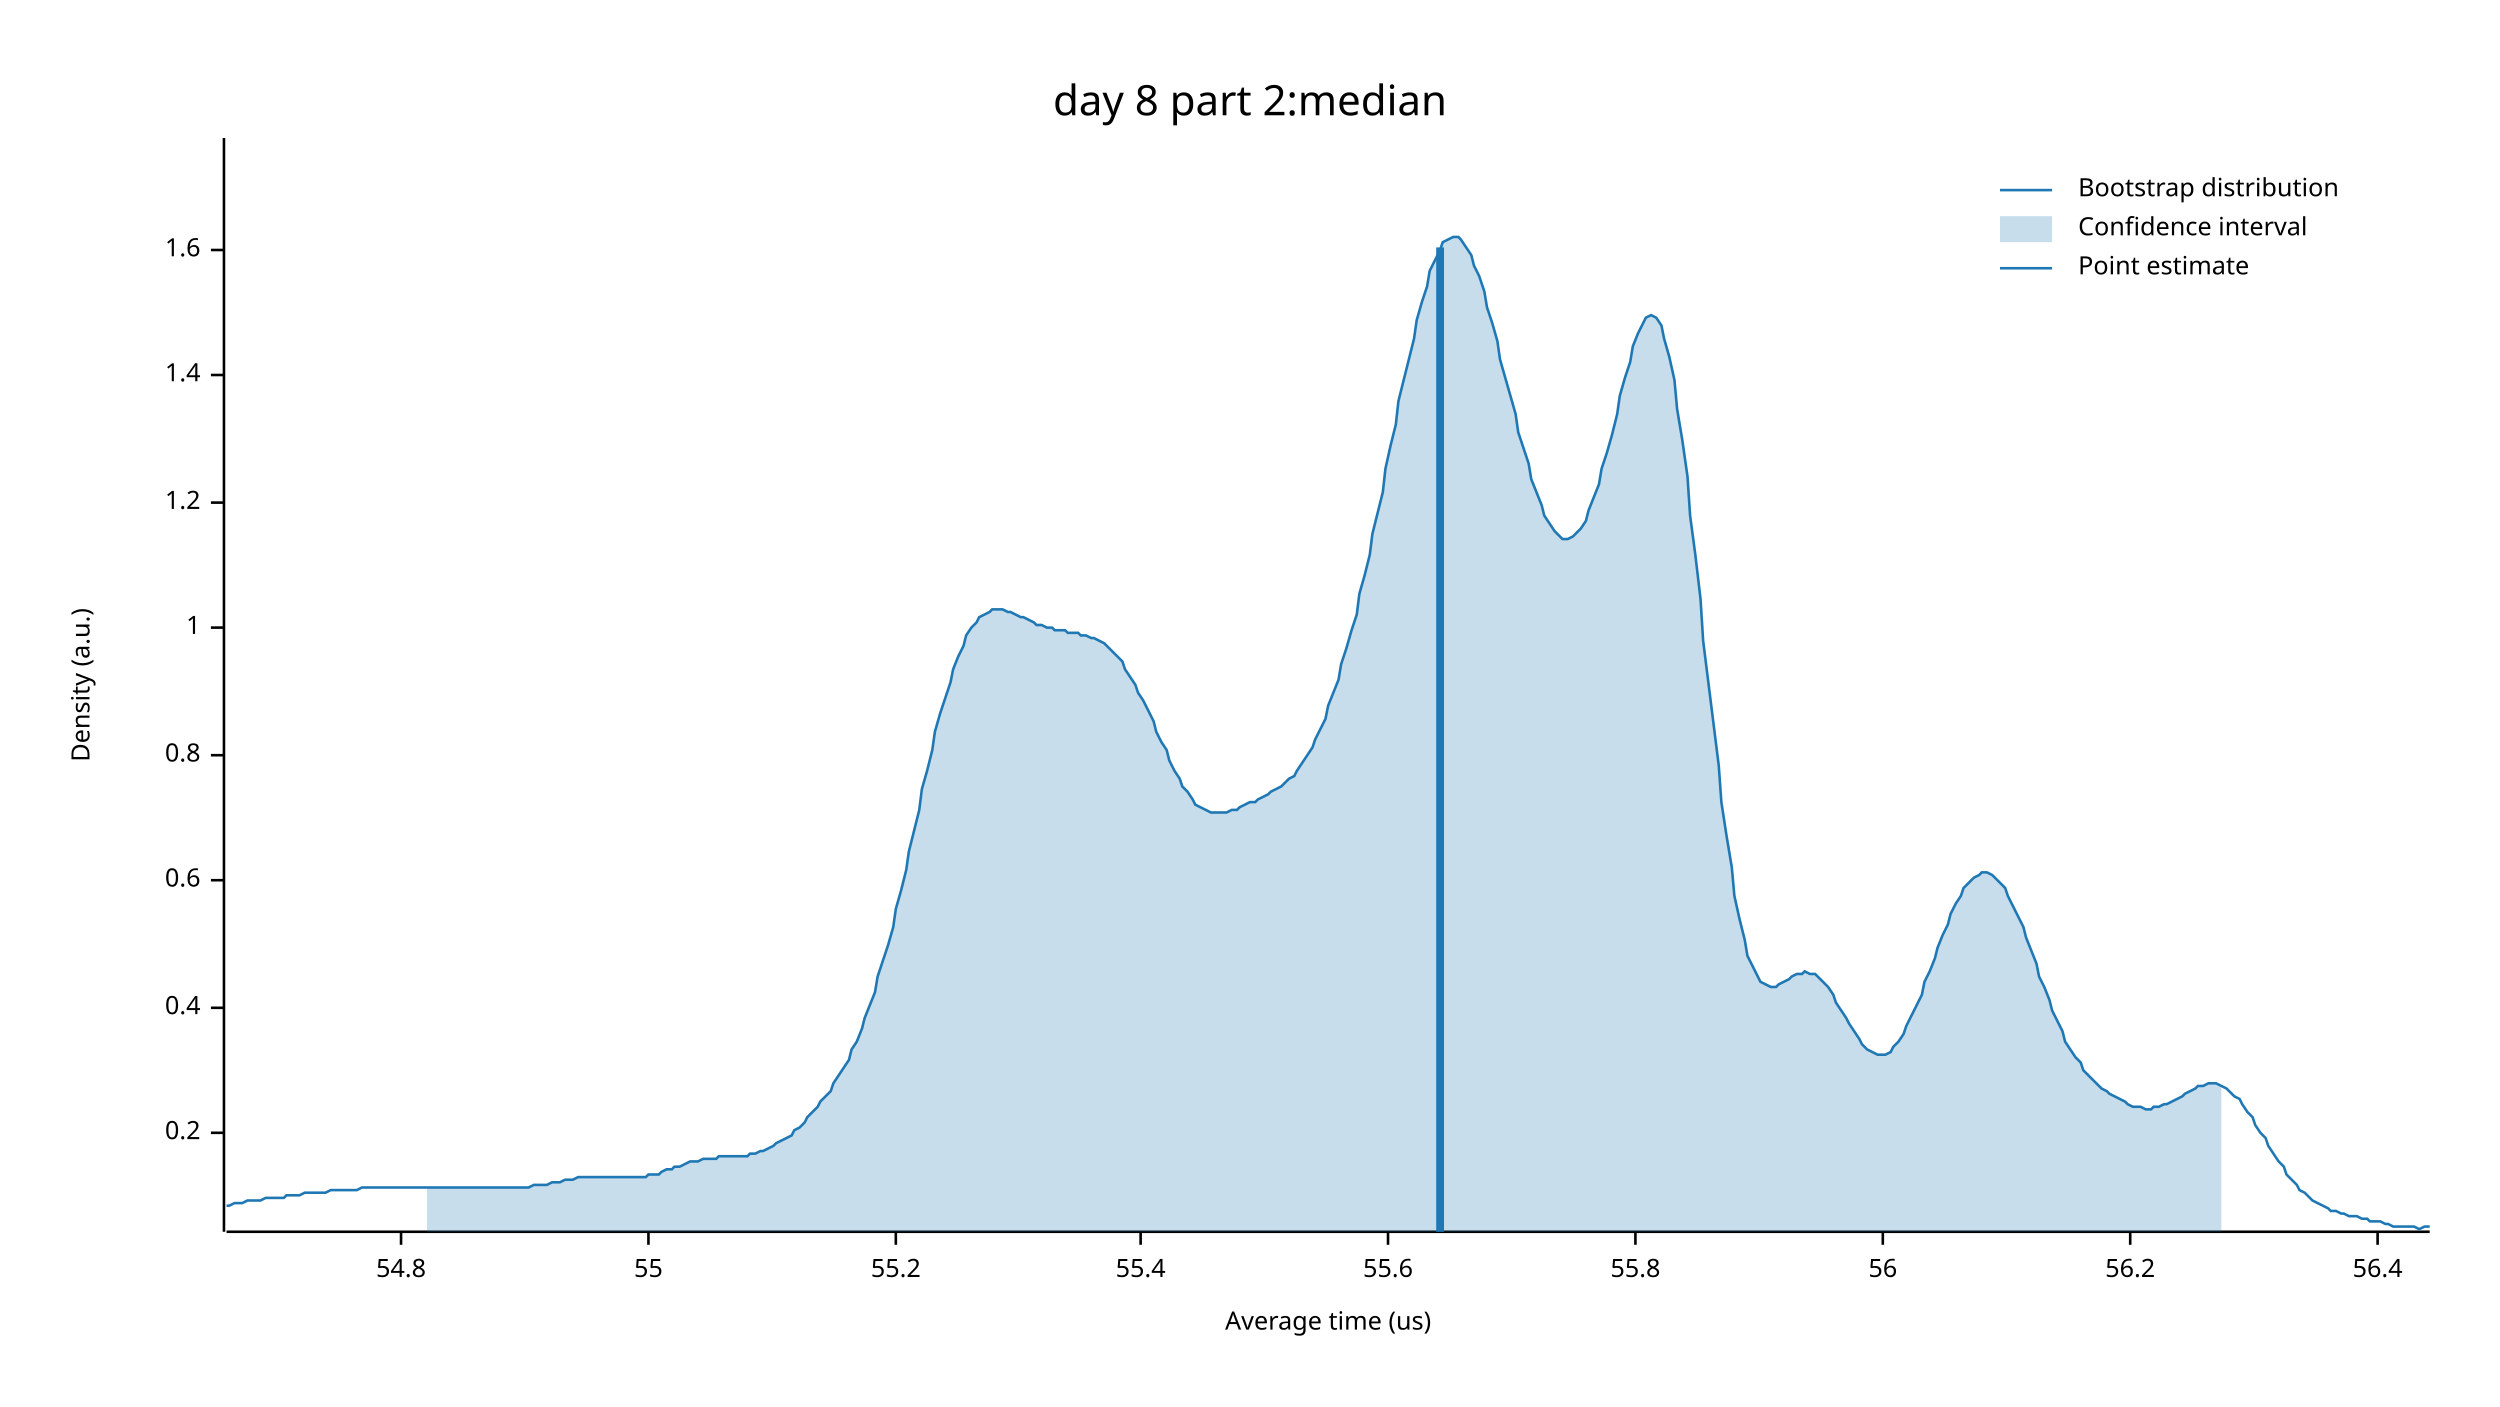
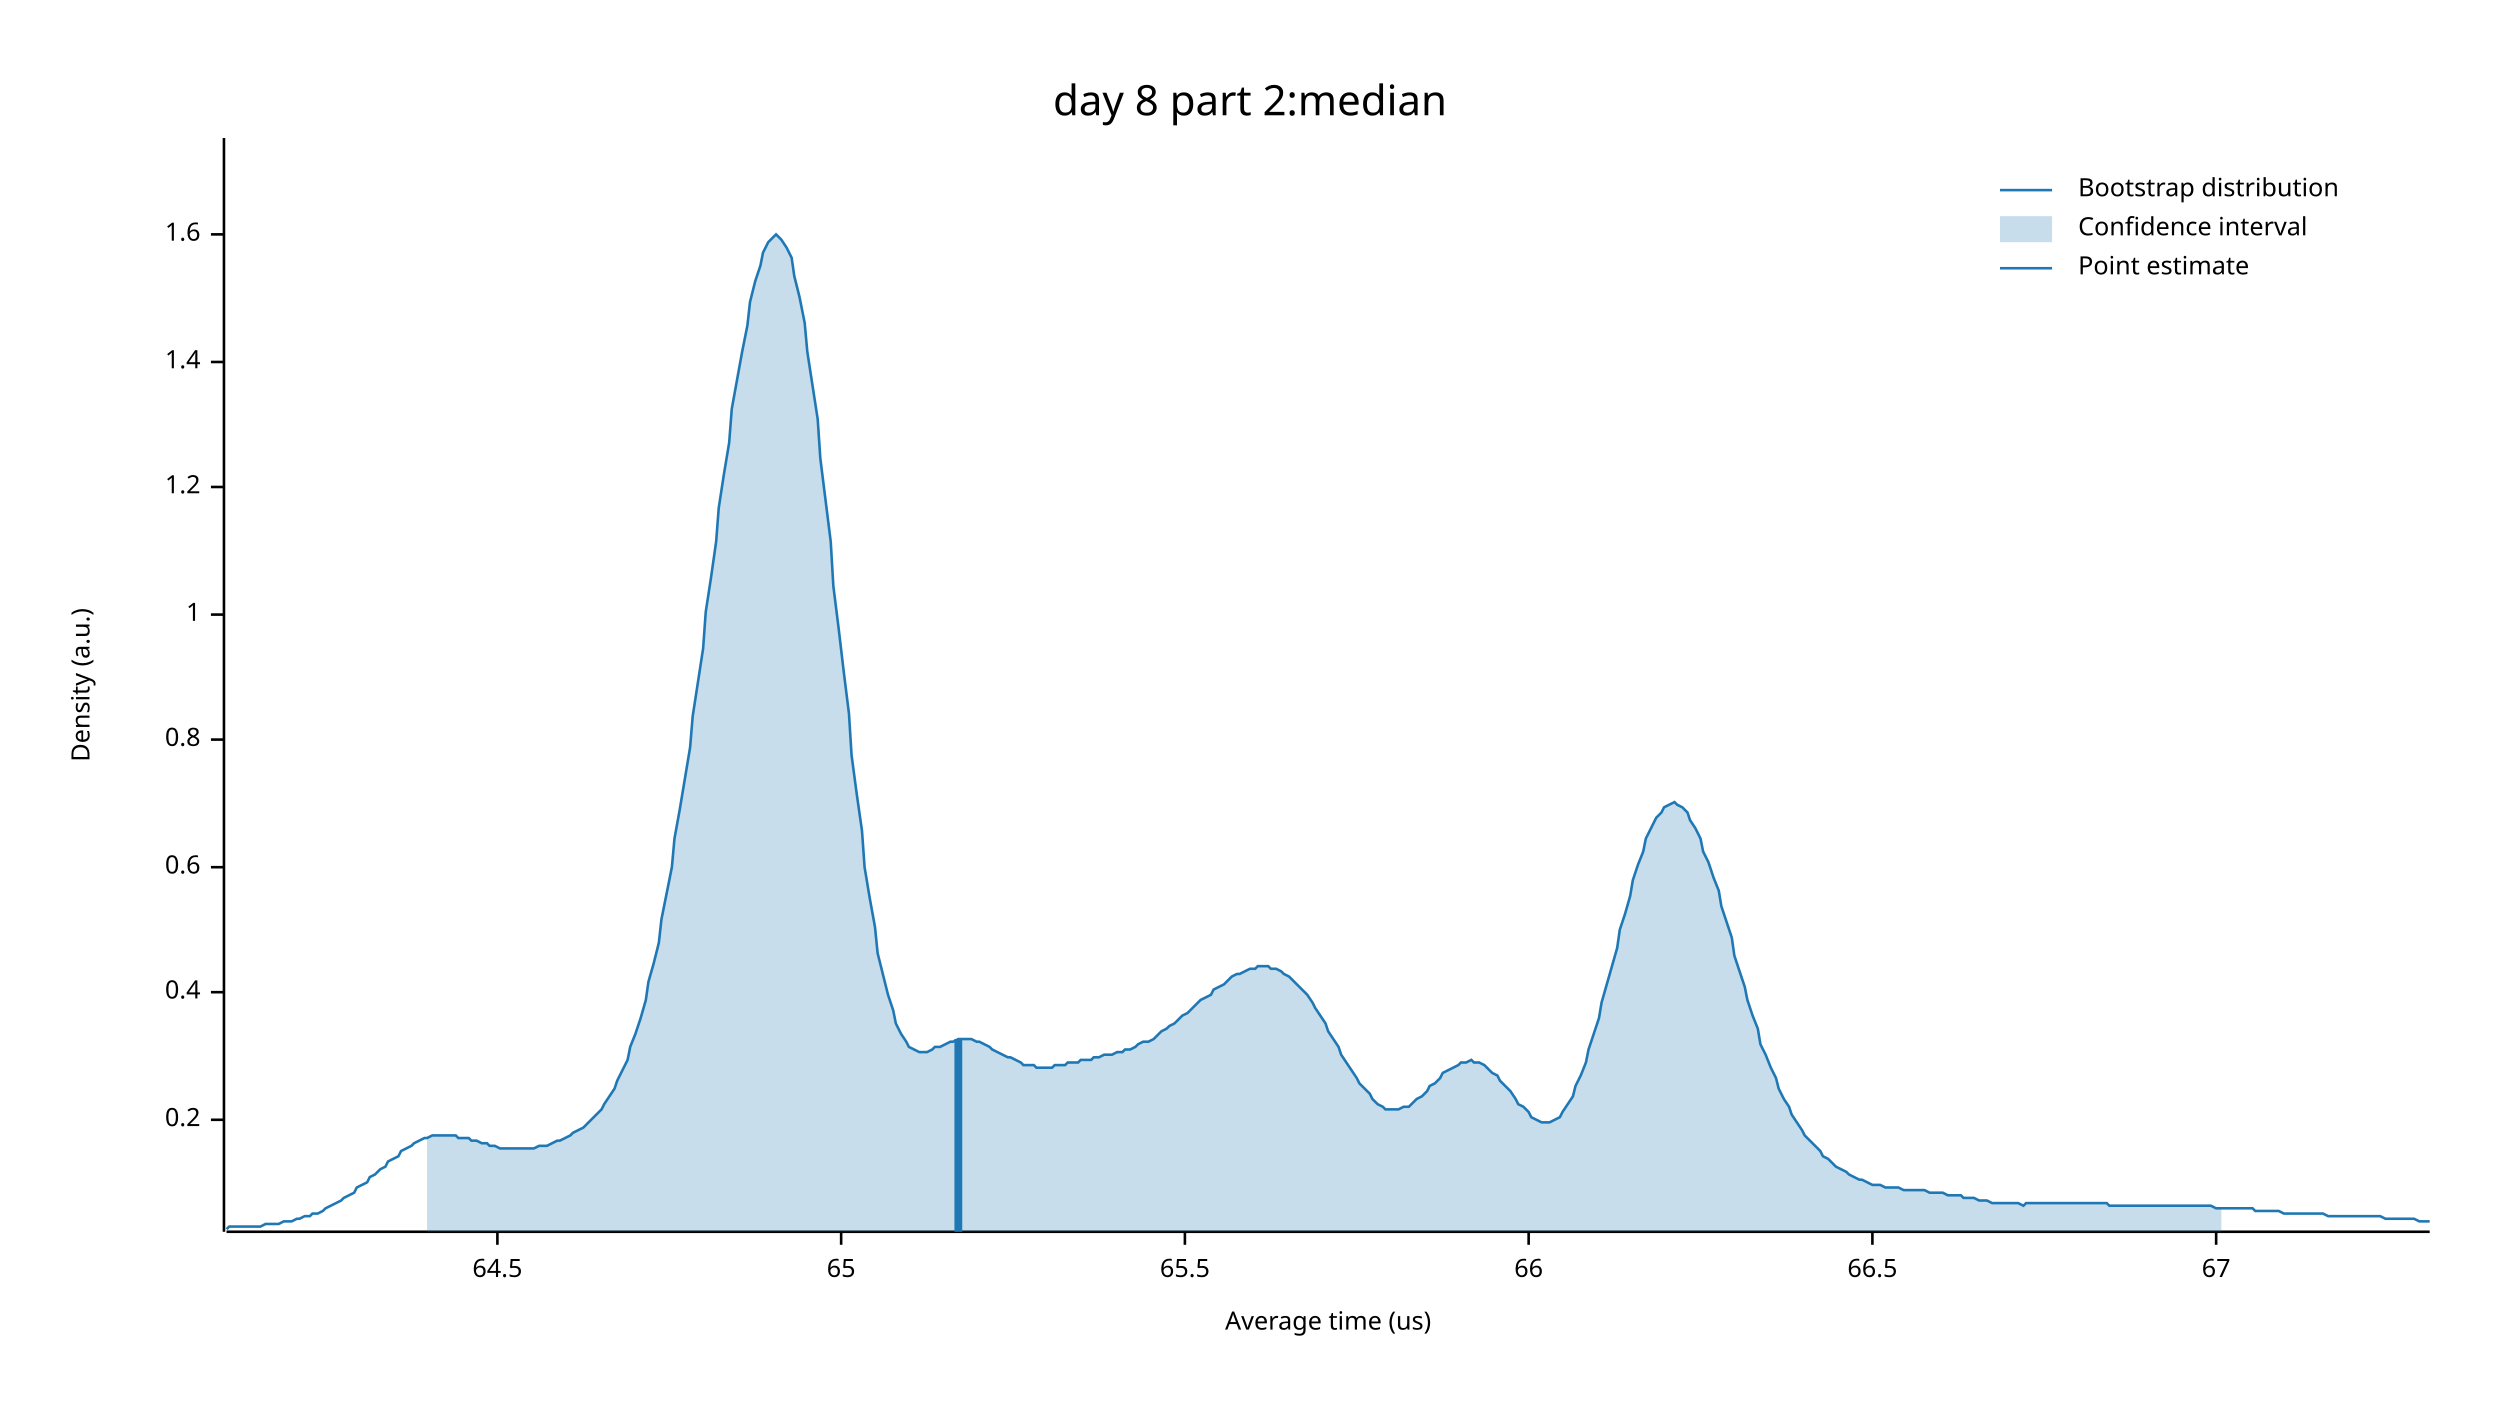
<svg xmlns="http://www.w3.org/2000/svg" width="960" height="540" viewBox="0 0 960 540">
  <text x="480" y="32" dy="0.76em" text-anchor="middle" font-family="sans-serif" font-size="16.129" opacity="1" fill="#000000">
day 8 part 2:median
</text>
  <text x="27" y="263" dy="0.76em" text-anchor="middle" font-family="sans-serif" font-size="9.677" opacity="1" fill="#000000" transform="rotate(270, 27, 263)">
Density (a.u.)
</text>
  <text x="510" y="513" dy="-0.5ex" text-anchor="middle" font-family="sans-serif" font-size="9.677" opacity="1" fill="#000000">
Average time (us)
</text>
  <polyline fill="none" opacity="1" stroke="#000000" stroke-width="1" points="86,53 86,473 " />
-   <text x="77" y="435" dy="0.5ex" text-anchor="end" font-family="sans-serif" font-size="9.677" opacity="1" fill="#000000">
+   <text x="77" y="430" dy="0.5ex" text-anchor="end" font-family="sans-serif" font-size="9.677" opacity="1" fill="#000000">
0.2
</text>
-   <polyline fill="none" opacity="1" stroke="#000000" stroke-width="1" points="81,435 86,435 " />
-   <text x="77" y="387" dy="0.5ex" text-anchor="end" font-family="sans-serif" font-size="9.677" opacity="1" fill="#000000">
+   <polyline fill="none" opacity="1" stroke="#000000" stroke-width="1" points="81,430 86,430 " />
+   <text x="77" y="381" dy="0.5ex" text-anchor="end" font-family="sans-serif" font-size="9.677" opacity="1" fill="#000000">
0.4
</text>
-   <polyline fill="none" opacity="1" stroke="#000000" stroke-width="1" points="81,387 86,387 " />
-   <text x="77" y="338" dy="0.5ex" text-anchor="end" font-family="sans-serif" font-size="9.677" opacity="1" fill="#000000">
+   <polyline fill="none" opacity="1" stroke="#000000" stroke-width="1" points="81,381 86,381 " />
+   <text x="77" y="333" dy="0.5ex" text-anchor="end" font-family="sans-serif" font-size="9.677" opacity="1" fill="#000000">
0.6
</text>
-   <polyline fill="none" opacity="1" stroke="#000000" stroke-width="1" points="81,338 86,338 " />
-   <text x="77" y="290" dy="0.5ex" text-anchor="end" font-family="sans-serif" font-size="9.677" opacity="1" fill="#000000">
+   <polyline fill="none" opacity="1" stroke="#000000" stroke-width="1" points="81,333 86,333 " />
+   <text x="77" y="284" dy="0.5ex" text-anchor="end" font-family="sans-serif" font-size="9.677" opacity="1" fill="#000000">
0.8
</text>
-   <polyline fill="none" opacity="1" stroke="#000000" stroke-width="1" points="81,290 86,290 " />
-   <text x="77" y="241" dy="0.5ex" text-anchor="end" font-family="sans-serif" font-size="9.677" opacity="1" fill="#000000">
+   <polyline fill="none" opacity="1" stroke="#000000" stroke-width="1" points="81,284 86,284 " />
+   <text x="77" y="236" dy="0.5ex" text-anchor="end" font-family="sans-serif" font-size="9.677" opacity="1" fill="#000000">
1
</text>
-   <polyline fill="none" opacity="1" stroke="#000000" stroke-width="1" points="81,241 86,241 " />
-   <text x="77" y="193" dy="0.5ex" text-anchor="end" font-family="sans-serif" font-size="9.677" opacity="1" fill="#000000">
+   <polyline fill="none" opacity="1" stroke="#000000" stroke-width="1" points="81,236 86,236 " />
+   <text x="77" y="187" dy="0.5ex" text-anchor="end" font-family="sans-serif" font-size="9.677" opacity="1" fill="#000000">
1.2
</text>
-   <polyline fill="none" opacity="1" stroke="#000000" stroke-width="1" points="81,193 86,193 " />
-   <text x="77" y="144" dy="0.5ex" text-anchor="end" font-family="sans-serif" font-size="9.677" opacity="1" fill="#000000">
+   <polyline fill="none" opacity="1" stroke="#000000" stroke-width="1" points="81,187 86,187 " />
+   <text x="77" y="139" dy="0.5ex" text-anchor="end" font-family="sans-serif" font-size="9.677" opacity="1" fill="#000000">
1.4
</text>
-   <polyline fill="none" opacity="1" stroke="#000000" stroke-width="1" points="81,144 86,144 " />
-   <text x="77" y="96" dy="0.5ex" text-anchor="end" font-family="sans-serif" font-size="9.677" opacity="1" fill="#000000">
+   <polyline fill="none" opacity="1" stroke="#000000" stroke-width="1" points="81,139 86,139 " />
+   <text x="77" y="90" dy="0.5ex" text-anchor="end" font-family="sans-serif" font-size="9.677" opacity="1" fill="#000000">
1.6
</text>
-   <polyline fill="none" opacity="1" stroke="#000000" stroke-width="1" points="81,96 86,96 " />
+   <polyline fill="none" opacity="1" stroke="#000000" stroke-width="1" points="81,90 86,90 " />
  <polyline fill="none" opacity="1" stroke="#000000" stroke-width="1" points="87,473 933,473 " />
-   <text x="154" y="483" dy="0.76em" text-anchor="middle" font-family="sans-serif" font-size="9.677" opacity="1" fill="#000000">
- 54.8
+   <text x="191" y="483" dy="0.76em" text-anchor="middle" font-family="sans-serif" font-size="9.677" opacity="1" fill="#000000">
+ 64.5
</text>
-   <polyline fill="none" opacity="1" stroke="#000000" stroke-width="1" points="154,473 154,478 " />
-   <text x="249" y="483" dy="0.76em" text-anchor="middle" font-family="sans-serif" font-size="9.677" opacity="1" fill="#000000">
- 55
+   <polyline fill="none" opacity="1" stroke="#000000" stroke-width="1" points="191,473 191,478 " />
+   <text x="323" y="483" dy="0.76em" text-anchor="middle" font-family="sans-serif" font-size="9.677" opacity="1" fill="#000000">
+ 65
</text>
-   <polyline fill="none" opacity="1" stroke="#000000" stroke-width="1" points="249,473 249,478 " />
-   <text x="344" y="483" dy="0.76em" text-anchor="middle" font-family="sans-serif" font-size="9.677" opacity="1" fill="#000000">
- 55.2
+   <polyline fill="none" opacity="1" stroke="#000000" stroke-width="1" points="323,473 323,478 " />
+   <text x="455" y="483" dy="0.76em" text-anchor="middle" font-family="sans-serif" font-size="9.677" opacity="1" fill="#000000">
+ 65.5
</text>
-   <polyline fill="none" opacity="1" stroke="#000000" stroke-width="1" points="344,473 344,478 " />
-   <text x="438" y="483" dy="0.76em" text-anchor="middle" font-family="sans-serif" font-size="9.677" opacity="1" fill="#000000">
- 55.4
+   <polyline fill="none" opacity="1" stroke="#000000" stroke-width="1" points="455,473 455,478 " />
+   <text x="587" y="483" dy="0.76em" text-anchor="middle" font-family="sans-serif" font-size="9.677" opacity="1" fill="#000000">
+ 66
</text>
-   <polyline fill="none" opacity="1" stroke="#000000" stroke-width="1" points="438,473 438,478 " />
-   <text x="533" y="483" dy="0.76em" text-anchor="middle" font-family="sans-serif" font-size="9.677" opacity="1" fill="#000000">
- 55.6
+   <polyline fill="none" opacity="1" stroke="#000000" stroke-width="1" points="587,473 587,478 " />
+   <text x="719" y="483" dy="0.76em" text-anchor="middle" font-family="sans-serif" font-size="9.677" opacity="1" fill="#000000">
+ 66.5
</text>
-   <polyline fill="none" opacity="1" stroke="#000000" stroke-width="1" points="533,473 533,478 " />
-   <text x="628" y="483" dy="0.76em" text-anchor="middle" font-family="sans-serif" font-size="9.677" opacity="1" fill="#000000">
- 55.8
+   <polyline fill="none" opacity="1" stroke="#000000" stroke-width="1" points="719,473 719,478 " />
+   <text x="851" y="483" dy="0.76em" text-anchor="middle" font-family="sans-serif" font-size="9.677" opacity="1" fill="#000000">
+ 67
</text>
-   <polyline fill="none" opacity="1" stroke="#000000" stroke-width="1" points="628,473 628,478 " />
-   <text x="723" y="483" dy="0.76em" text-anchor="middle" font-family="sans-serif" font-size="9.677" opacity="1" fill="#000000">
- 56
- </text>
-   <polyline fill="none" opacity="1" stroke="#000000" stroke-width="1" points="723,473 723,478 " />
-   <text x="818" y="483" dy="0.76em" text-anchor="middle" font-family="sans-serif" font-size="9.677" opacity="1" fill="#000000">
- 56.2
- </text>
-   <polyline fill="none" opacity="1" stroke="#000000" stroke-width="1" points="818,473 818,478 " />
-   <text x="913" y="483" dy="0.76em" text-anchor="middle" font-family="sans-serif" font-size="9.677" opacity="1" fill="#000000">
- 56.4
- </text>
-   <polyline fill="none" opacity="1" stroke="#000000" stroke-width="1" points="913,473 913,478 " />
-   <polyline fill="none" opacity="1" stroke="#1F78B4" stroke-width="1" points="87,463 88,463 90,462 92,462 93,462 95,461 97,461 98,461 100,461 102,460 103,460 105,460 107,460 109,460 110,459 112,459 114,459 115,459 117,458 119,458 120,458 122,458 124,458 125,458 127,457 129,457 131,457 132,457 134,457 136,457 137,457 139,456 141,456 142,456 144,456 146,456 148,456 149,456 151,456 153,456 154,456 156,456 158,456 159,456 161,456 163,456 164,456 166,456 168,456 170,456 171,456 173,456 175,456 176,456 178,456 180,456 181,456 183,456 185,456 187,456 188,456 190,456 192,456 193,456 195,456 197,456 198,456 200,456 202,456 203,456 205,455 207,455 209,455 210,455 212,454 214,454 215,454 217,453 219,453 220,453 222,452 224,452 226,452 227,452 229,452 231,452 232,452 234,452 236,452 237,452 239,452 241,452 242,452 244,452 246,452 248,452 249,451 251,451 253,451 254,450 256,449 258,449 259,448 261,448 263,447 265,446 266,446 268,446 270,445 271,445 273,445 275,445 276,444 278,444 280,444 281,444 283,444 285,444 287,444 288,443 290,443 292,442 293,442 295,441 297,440 298,439 300,438 302,437 304,436 305,434 307,433 309,431 310,429 312,427 314,425 315,423 317,421 319,419 320,416 322,413 324,410 326,407 327,403 329,400 331,395 332,391 334,386 336,381 337,375 339,369 341,363 343,356 344,349 346,342 348,334 349,327 351,319 353,311 354,303 356,296 358,288 359,281 361,274 363,268 365,262 366,257 368,252 370,248 371,244 373,241 375,239 376,237 378,236 380,235 381,234 383,234 385,234 387,235 388,235 390,236 392,237 393,237 395,238 397,239 398,240 400,240 402,241 404,241 405,242 407,242 409,242 410,243 412,243 414,243 415,244 417,244 419,245 420,245 422,246 424,247 426,249 427,250 429,252 431,254 432,257 434,260 436,263 437,266 439,269 441,273 443,277 444,281 446,285 448,288 449,292 451,296 453,299 454,302 456,304 458,307 459,309 461,310 463,311 465,312 466,312 468,312 470,312 471,312 473,311 475,311 476,310 478,309 480,308 482,308 483,307 485,306 487,305 488,304 490,303 492,302 493,301 495,299 497,298 498,296 500,293 502,290 504,287 505,284 507,280 509,276 510,271 512,266 514,261 515,255 517,249 519,242 521,236 522,228 524,221 526,213 527,205 529,197 531,189 532,180 534,171 536,163 537,154 539,146 541,138 543,130 544,123 546,116 548,110 549,104 551,100 553,96 554,93 556,92 558,91 560,91 561,92 563,95 565,98 566,102 568,106 570,112 571,118 573,124 575,131 576,138 578,145 580,152 582,159 583,166 585,172 587,178 588,184 590,189 592,194 593,198 595,201 597,204 599,206 600,207 602,207 604,206 605,205 607,203 609,200 610,196 612,191 614,186 615,180 617,174 619,167 621,159 622,152 624,145 626,139 627,133 629,128 631,124 632,122 634,121 636,122 638,125 639,130 641,137 643,146 644,157 646,169 648,183 649,198 651,213 653,230 654,246 656,262 658,278 660,294 661,308 663,321 665,333 666,344 668,353 670,361 671,367 673,371 675,375 676,377 678,378 680,379 682,379 683,378 685,377 687,376 688,375 690,374 692,374 693,373 695,374 697,374 699,376 700,377 702,379 704,382 705,385 707,388 709,391 710,393 712,396 714,399 715,401 717,403 719,404 721,405 722,405 724,405 726,404 727,402 729,400 731,397 732,394 734,390 736,386 738,382 739,377 741,373 743,368 744,364 746,359 748,355 749,351 751,347 753,344 754,341 756,339 758,337 760,336 761,335 763,335 765,336 766,337 768,339 770,341 771,344 773,348 775,352 777,356 778,360 780,365 782,370 783,375 785,379 787,384 788,388 790,392 792,396 793,400 795,403 797,406 799,408 800,411 802,413 804,415 805,416 807,418 809,419 810,420 812,421 814,422 816,423 817,424 819,425 821,425 822,425 824,426 826,426 827,425 829,425 831,424 832,424 834,423 836,422 838,421 839,420 841,419 843,418 844,417 846,417 848,416 849,416 851,416 853,417 855,418 856,419 858,421 860,422 861,424 863,427 865,429 866,432 868,435 870,437 871,440 873,443 875,446 877,448 878,451 880,453 882,455 883,457 885,458 887,460 888,461 890,462 892,463 894,464 895,465 897,465 899,466 900,466 902,467 904,467 905,467 907,468 909,468 910,469 912,469 914,469 916,470 917,470 919,471 921,471 922,471 924,471 926,471 927,471 929,472 931,471 933,471 " />
-   <polygon opacity="0.25" fill="#1F78B4" points="164,456 166,456 168,456 170,456 171,456 173,456 175,456 176,456 178,456 180,456 181,456 183,456 185,456 187,456 188,456 190,456 192,456 193,456 195,456 197,456 198,456 200,456 202,456 203,456 205,455 207,455 209,455 210,455 212,454 214,454 215,454 217,453 219,453 220,453 222,452 224,452 226,452 227,452 229,452 231,452 232,452 234,452 236,452 237,452 239,452 241,452 242,452 244,452 246,452 248,452 249,451 251,451 253,451 254,450 256,449 258,449 259,448 261,448 263,447 265,446 266,446 268,446 270,445 271,445 273,445 275,445 276,444 278,444 280,444 281,444 283,444 285,444 287,444 288,443 290,443 292,442 293,442 295,441 297,440 298,439 300,438 302,437 304,436 305,434 307,433 309,431 310,429 312,427 314,425 315,423 317,421 319,419 320,416 322,413 324,410 326,407 327,403 329,400 331,395 332,391 334,386 336,381 337,375 339,369 341,363 343,356 344,349 346,342 348,334 349,327 351,319 353,311 354,303 356,296 358,288 359,281 361,274 363,268 365,262 366,257 368,252 370,248 371,244 373,241 375,239 376,237 378,236 380,235 381,234 383,234 385,234 387,235 388,235 390,236 392,237 393,237 395,238 397,239 398,240 400,240 402,241 404,241 405,242 407,242 409,242 410,243 412,243 414,243 415,244 417,244 419,245 420,245 422,246 424,247 426,249 427,250 429,252 431,254 432,257 434,260 436,263 437,266 439,269 441,273 443,277 444,281 446,285 448,288 449,292 451,296 453,299 454,302 456,304 458,307 459,309 461,310 463,311 465,312 466,312 468,312 470,312 471,312 473,311 475,311 476,310 478,309 480,308 482,308 483,307 485,306 487,305 488,304 490,303 492,302 493,301 495,299 497,298 498,296 500,293 502,290 504,287 505,284 507,280 509,276 510,271 512,266 514,261 515,255 517,249 519,242 521,236 522,228 524,221 526,213 527,205 529,197 531,189 532,180 534,171 536,163 537,154 539,146 541,138 543,130 544,123 546,116 548,110 549,104 551,100 553,96 554,93 556,92 558,91 560,91 561,92 563,95 565,98 566,102 568,106 570,112 571,118 573,124 575,131 576,138 578,145 580,152 582,159 583,166 585,172 587,178 588,184 590,189 592,194 593,198 595,201 597,204 599,206 600,207 602,207 604,206 605,205 607,203 609,200 610,196 612,191 614,186 615,180 617,174 619,167 621,159 622,152 624,145 626,139 627,133 629,128 631,124 632,122 634,121 636,122 638,125 639,130 641,137 643,146 644,157 646,169 648,183 649,198 651,213 653,230 654,246 656,262 658,278 660,294 661,308 663,321 665,333 666,344 668,353 670,361 671,367 673,371 675,375 676,377 678,378 680,379 682,379 683,378 685,377 687,376 688,375 690,374 692,374 693,373 695,374 697,374 699,376 700,377 702,379 704,382 705,385 707,388 709,391 710,393 712,396 714,399 715,401 717,403 719,404 721,405 722,405 724,405 726,404 727,402 729,400 731,397 732,394 734,390 736,386 738,382 739,377 741,373 743,368 744,364 746,359 748,355 749,351 751,347 753,344 754,341 756,339 758,337 760,336 761,335 763,335 765,336 766,337 768,339 770,341 771,344 773,348 775,352 777,356 778,360 780,365 782,370 783,375 785,379 787,384 788,388 790,392 792,396 793,400 795,403 797,406 799,408 800,411 802,413 804,415 805,416 807,418 809,419 810,420 812,421 814,422 816,423 817,424 819,425 821,425 822,425 824,426 826,426 827,425 829,425 831,424 832,424 834,423 836,422 838,421 839,420 841,419 843,418 844,417 846,417 848,416 849,416 851,416 853,417 853,473 164,473 " />
-   <polyline fill="none" opacity="1" stroke="#1F78B4" stroke-width="3" points="553,473 553,95 " />
+   <polyline fill="none" opacity="1" stroke="#000000" stroke-width="1" points="851,473 851,478 " />
+   <polyline fill="none" opacity="1" stroke="#1F78B4" stroke-width="1" points="87,472 88,471 90,471 92,471 93,471 95,471 97,471 98,471 100,471 102,470 103,470 105,470 107,470 109,469 110,469 112,469 114,468 115,468 117,467 119,467 120,466 122,466 124,465 125,464 127,463 129,462 131,461 132,460 134,459 136,458 137,456 139,455 141,454 142,452 144,451 146,449 148,448 149,446 151,445 153,444 154,442 156,441 158,440 159,439 161,438 163,437 164,437 166,436 168,436 170,436 171,436 173,436 175,436 176,437 178,437 180,437 181,438 183,438 185,439 187,439 188,440 190,440 192,441 193,441 195,441 197,441 198,441 200,441 202,441 203,441 205,441 207,440 209,440 210,440 212,439 214,438 215,438 217,437 219,436 220,435 222,434 224,433 226,431 227,430 229,428 231,426 232,424 234,421 236,418 237,415 239,411 241,407 242,402 244,397 246,391 248,384 249,377 251,370 253,362 254,353 256,343 258,333 259,322 261,311 263,299 265,287 266,275 268,262 270,249 271,235 273,222 275,208 276,195 278,182 280,170 281,157 283,146 285,135 287,125 288,116 290,108 292,102 293,97 295,93 297,91 298,90 300,92 302,95 304,99 305,106 307,114 309,124 310,135 312,148 314,161 315,176 317,192 319,208 320,225 322,241 324,258 326,274 327,290 329,305 331,319 332,333 334,345 336,356 337,366 339,374 341,382 343,388 344,393 346,397 348,400 349,402 351,403 353,404 354,404 356,404 358,403 359,402 361,402 363,401 365,400 366,400 368,399 370,399 371,399 373,399 375,400 376,400 378,401 380,402 381,403 383,404 385,405 387,406 388,406 390,407 392,408 393,409 395,409 397,409 398,410 400,410 402,410 404,410 405,409 407,409 409,409 410,408 412,408 414,408 415,407 417,407 419,407 420,406 422,406 424,405 426,405 427,405 429,404 431,404 432,403 434,403 436,402 437,401 439,400 441,400 443,399 444,398 446,396 448,395 449,394 451,393 453,391 454,390 456,389 458,387 459,386 461,384 463,383 465,382 466,380 468,379 470,378 471,377 473,375 475,374 476,374 478,373 480,372 482,372 483,371 485,371 487,371 488,372 490,372 492,373 493,374 495,375 497,377 498,378 500,380 502,382 504,385 505,387 507,390 509,393 510,396 512,399 514,402 515,405 517,408 519,411 521,414 522,416 524,418 526,420 527,422 529,424 531,425 532,426 534,426 536,426 537,426 539,425 541,425 543,423 544,422 546,421 548,419 549,417 551,416 553,414 554,412 556,411 558,410 560,409 561,408 563,408 565,407 566,408 568,408 570,409 571,410 573,412 575,413 576,415 578,417 580,419 582,422 583,424 585,425 587,427 588,429 590,430 592,431 593,431 595,431 597,430 599,429 600,427 602,424 604,421 605,417 607,413 609,408 610,403 612,397 614,391 615,385 617,378 619,371 621,364 622,357 624,351 626,344 627,338 629,332 631,327 632,322 634,318 636,314 638,312 639,310 641,309 643,308 644,309 646,310 648,312 649,315 651,318 653,322 654,327 656,331 658,337 660,342 661,348 663,354 665,360 666,367 668,373 670,379 671,384 673,390 675,395 676,401 678,405 680,410 682,414 683,418 685,422 687,425 688,428 690,431 692,434 693,436 695,438 697,440 699,442 700,444 702,445 704,447 705,448 707,449 709,450 710,451 712,452 714,453 715,453 717,454 719,455 721,455 722,455 724,456 726,456 727,456 729,456 731,457 732,457 734,457 736,457 738,457 739,457 741,458 743,458 744,458 746,458 748,459 749,459 751,459 753,459 754,460 756,460 758,460 760,461 761,461 763,461 765,462 766,462 768,462 770,462 771,462 773,462 775,462 777,463 778,462 780,462 782,462 783,462 785,462 787,462 788,462 790,462 792,462 793,462 795,462 797,462 799,462 800,462 802,462 804,462 805,462 807,462 809,462 810,463 812,463 814,463 816,463 817,463 819,463 821,463 822,463 824,463 826,463 827,463 829,463 831,463 832,463 834,463 836,463 838,463 839,463 841,463 843,463 844,463 846,463 848,463 849,463 851,464 853,464 855,464 856,464 858,464 860,464 861,464 863,464 865,464 866,465 868,465 870,465 871,465 873,465 875,465 877,466 878,466 880,466 882,466 883,466 885,466 887,466 888,466 890,466 892,466 894,467 895,467 897,467 899,467 900,467 902,467 904,467 905,467 907,467 909,467 910,467 912,467 914,467 916,468 917,468 919,468 921,468 922,468 924,468 926,468 927,468 929,469 931,469 933,469 " />
+   <polygon opacity="0.25" fill="#1F78B4" points="164,437 166,436 168,436 170,436 171,436 173,436 175,436 176,437 178,437 180,437 181,438 183,438 185,439 187,439 188,440 190,440 192,441 193,441 195,441 197,441 198,441 200,441 202,441 203,441 205,441 207,440 209,440 210,440 212,439 214,438 215,438 217,437 219,436 220,435 222,434 224,433 226,431 227,430 229,428 231,426 232,424 234,421 236,418 237,415 239,411 241,407 242,402 244,397 246,391 248,384 249,377 251,370 253,362 254,353 256,343 258,333 259,322 261,311 263,299 265,287 266,275 268,262 270,249 271,235 273,222 275,208 276,195 278,182 280,170 281,157 283,146 285,135 287,125 288,116 290,108 292,102 293,97 295,93 297,91 298,90 300,92 302,95 304,99 305,106 307,114 309,124 310,135 312,148 314,161 315,176 317,192 319,208 320,225 322,241 324,258 326,274 327,290 329,305 331,319 332,333 334,345 336,356 337,366 339,374 341,382 343,388 344,393 346,397 348,400 349,402 351,403 353,404 354,404 356,404 358,403 359,402 361,402 363,401 365,400 366,400 368,399 370,399 371,399 373,399 375,400 376,400 378,401 380,402 381,403 383,404 385,405 387,406 388,406 390,407 392,408 393,409 395,409 397,409 398,410 400,410 402,410 404,410 405,409 407,409 409,409 410,408 412,408 414,408 415,407 417,407 419,407 420,406 422,406 424,405 426,405 427,405 429,404 431,404 432,403 434,403 436,402 437,401 439,400 441,400 443,399 444,398 446,396 448,395 449,394 451,393 453,391 454,390 456,389 458,387 459,386 461,384 463,383 465,382 466,380 468,379 470,378 471,377 473,375 475,374 476,374 478,373 480,372 482,372 483,371 485,371 487,371 488,372 490,372 492,373 493,374 495,375 497,377 498,378 500,380 502,382 504,385 505,387 507,390 509,393 510,396 512,399 514,402 515,405 517,408 519,411 521,414 522,416 524,418 526,420 527,422 529,424 531,425 532,426 534,426 536,426 537,426 539,425 541,425 543,423 544,422 546,421 548,419 549,417 551,416 553,414 554,412 556,411 558,410 560,409 561,408 563,408 565,407 566,408 568,408 570,409 571,410 573,412 575,413 576,415 578,417 580,419 582,422 583,424 585,425 587,427 588,429 590,430 592,431 593,431 595,431 597,430 599,429 600,427 602,424 604,421 605,417 607,413 609,408 610,403 612,397 614,391 615,385 617,378 619,371 621,364 622,357 624,351 626,344 627,338 629,332 631,327 632,322 634,318 636,314 638,312 639,310 641,309 643,308 644,309 646,310 648,312 649,315 651,318 653,322 654,327 656,331 658,337 660,342 661,348 663,354 665,360 666,367 668,373 670,379 671,384 673,390 675,395 676,401 678,405 680,410 682,414 683,418 685,422 687,425 688,428 690,431 692,434 693,436 695,438 697,440 699,442 700,444 702,445 704,447 705,448 707,449 709,450 710,451 712,452 714,453 715,453 717,454 719,455 721,455 722,455 724,456 726,456 727,456 729,456 731,457 732,457 734,457 736,457 738,457 739,457 741,458 743,458 744,458 746,458 748,459 749,459 751,459 753,459 754,460 756,460 758,460 760,461 761,461 763,461 765,462 766,462 768,462 770,462 771,462 773,462 775,462 777,463 778,462 780,462 782,462 783,462 785,462 787,462 788,462 790,462 792,462 793,462 795,462 797,462 799,462 800,462 802,462 804,462 805,462 807,462 809,462 810,463 812,463 814,463 816,463 817,463 819,463 821,463 822,463 824,463 826,463 827,463 829,463 831,463 832,463 834,463 836,463 838,463 839,463 841,463 843,463 844,463 846,463 848,463 849,463 851,464 853,464 853,473 164,473 " />
+   <polyline fill="none" opacity="1" stroke="#1F78B4" stroke-width="3" points="368,473 368,399 " />
  <text x="798" y="68" dy="0.76em" text-anchor="start" font-family="sans-serif" font-size="9.677" opacity="1" fill="#000000">
Bootstrap distribution
</text>
  <text x="798" y="83" dy="0.76em" text-anchor="start" font-family="sans-serif" font-size="9.677" opacity="1" fill="#000000">
Confidence interval
</text>
  <text x="798" y="98" dy="0.76em" text-anchor="start" font-family="sans-serif" font-size="9.677" opacity="1" fill="#000000">
Point estimate
</text>
  <polyline fill="none" opacity="1" stroke="#1F78B4" stroke-width="1" points="768,73 788,73 " />
  <rect x="768" y="83" width="20" height="10" opacity="0.25" fill="#1F78B4" stroke="none" />
  <polyline fill="none" opacity="1" stroke="#1F78B4" stroke-width="1" points="768,103 788,103 " />
</svg>
